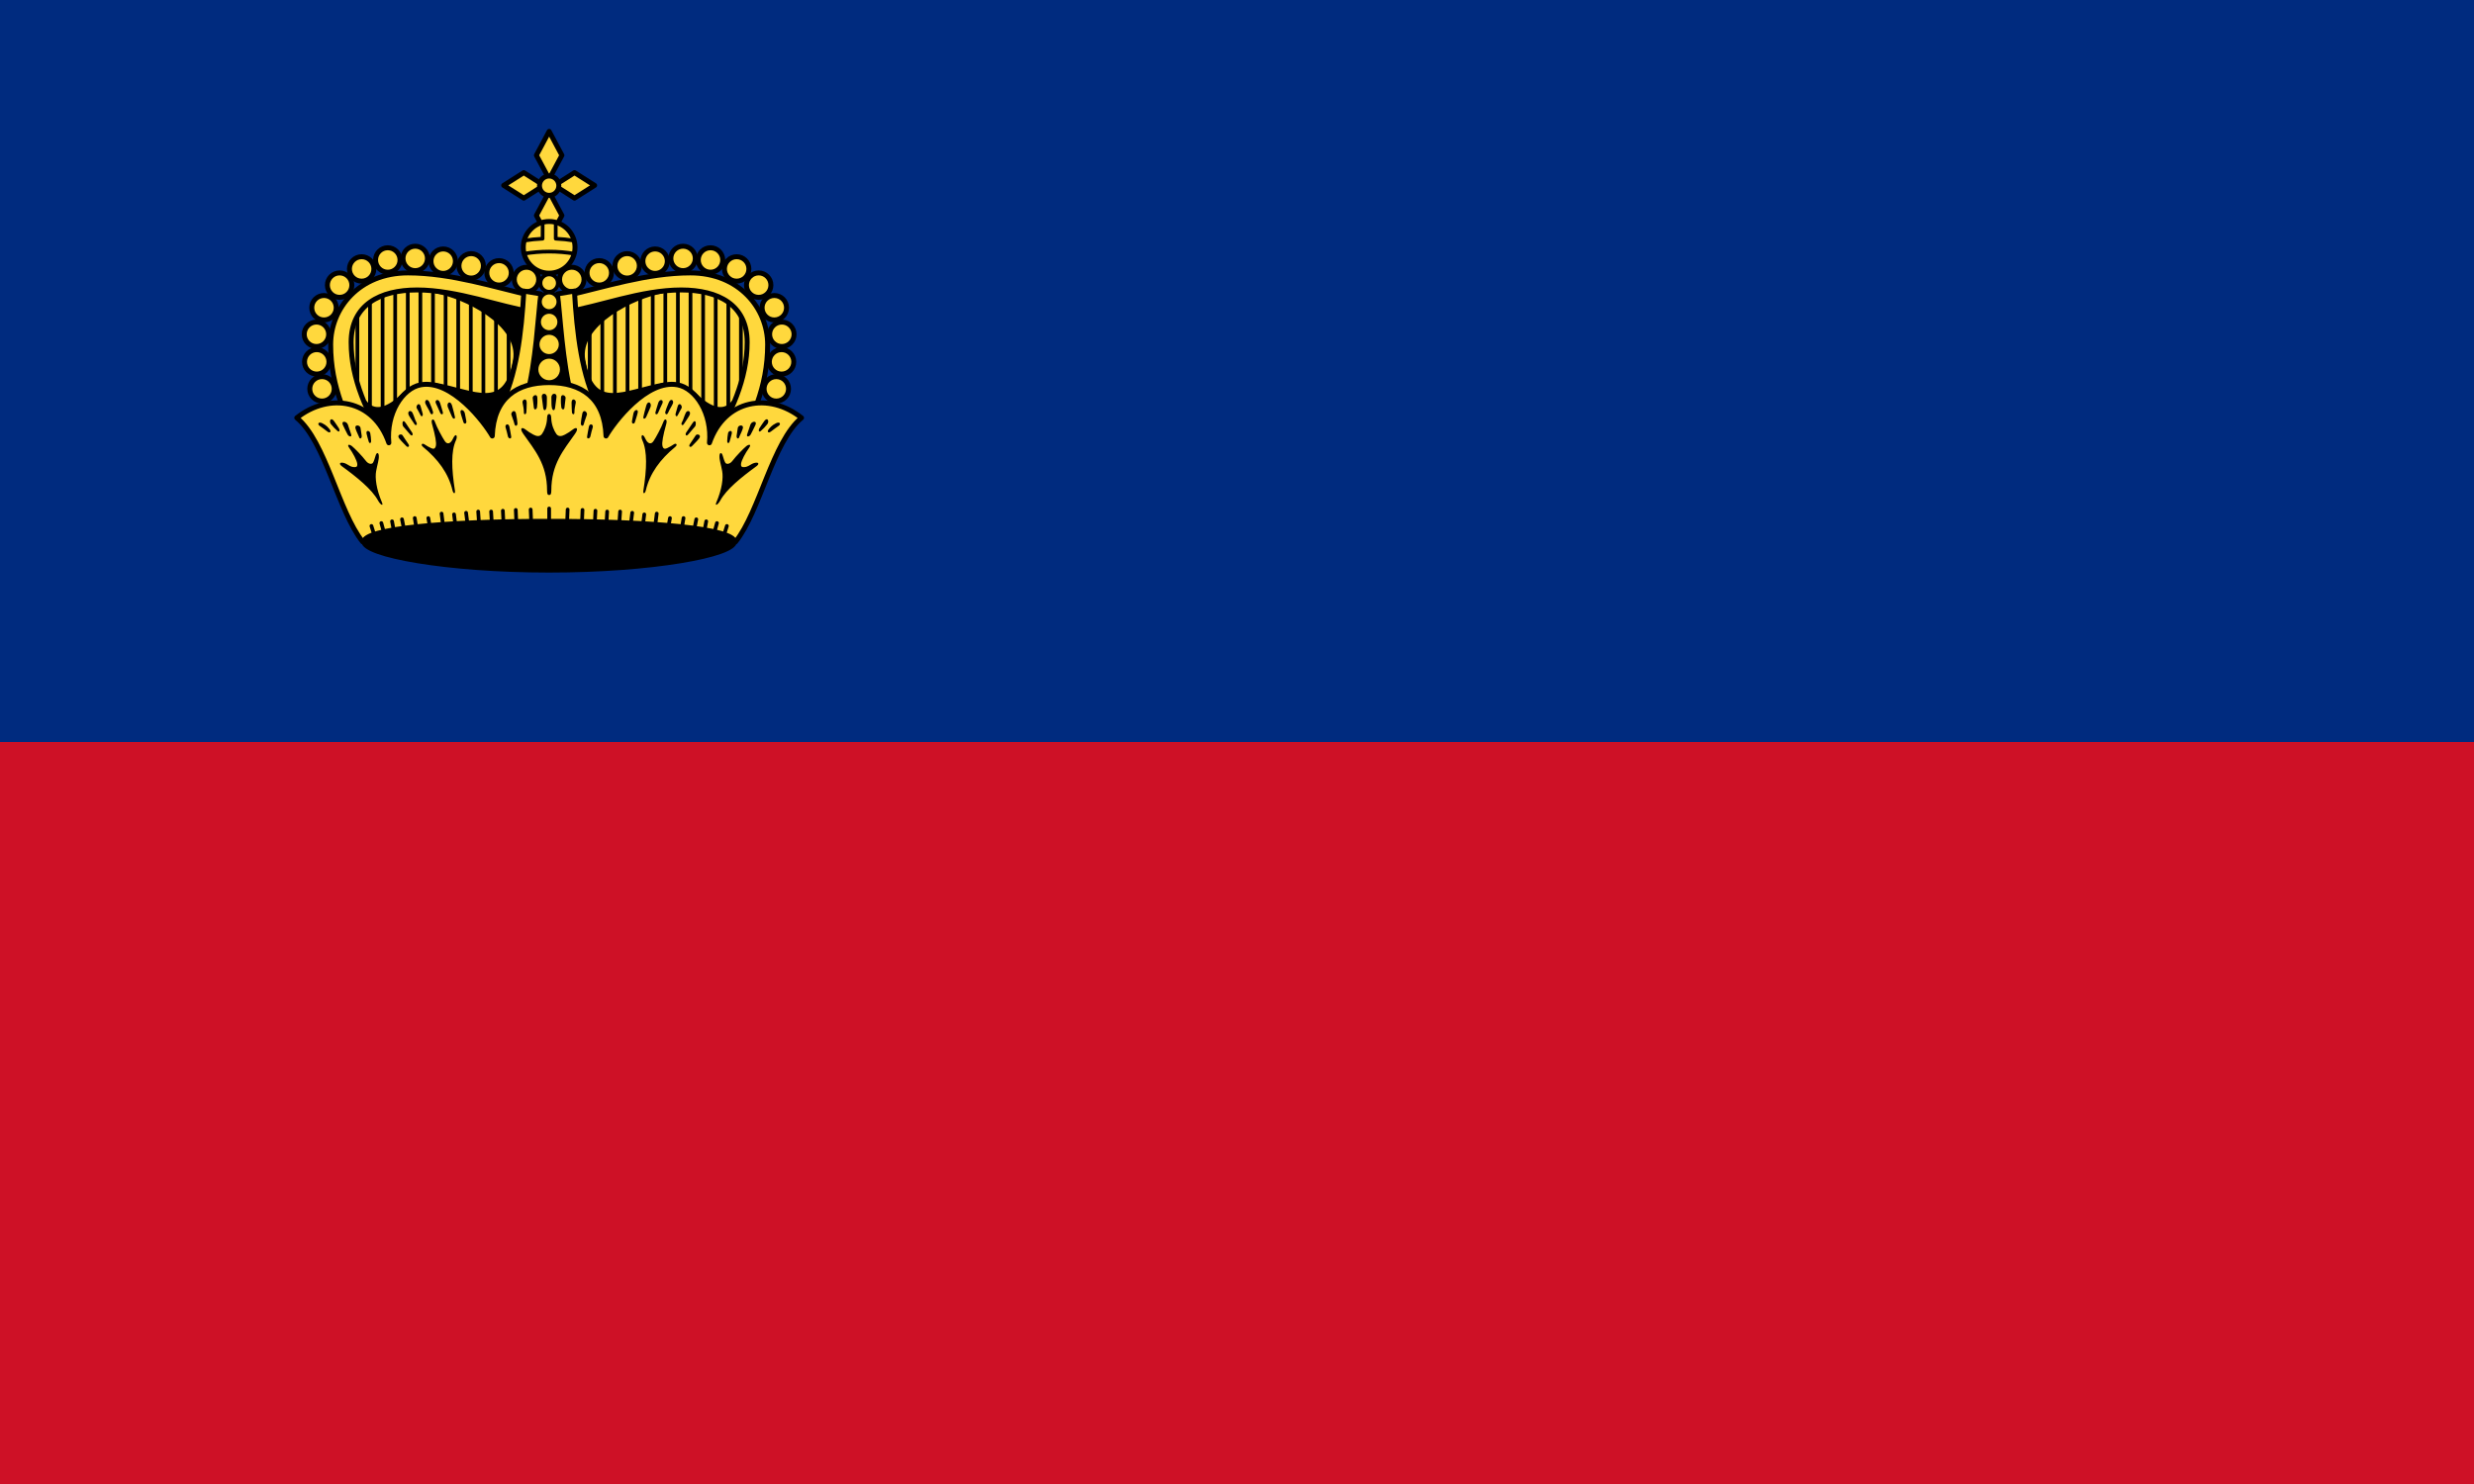
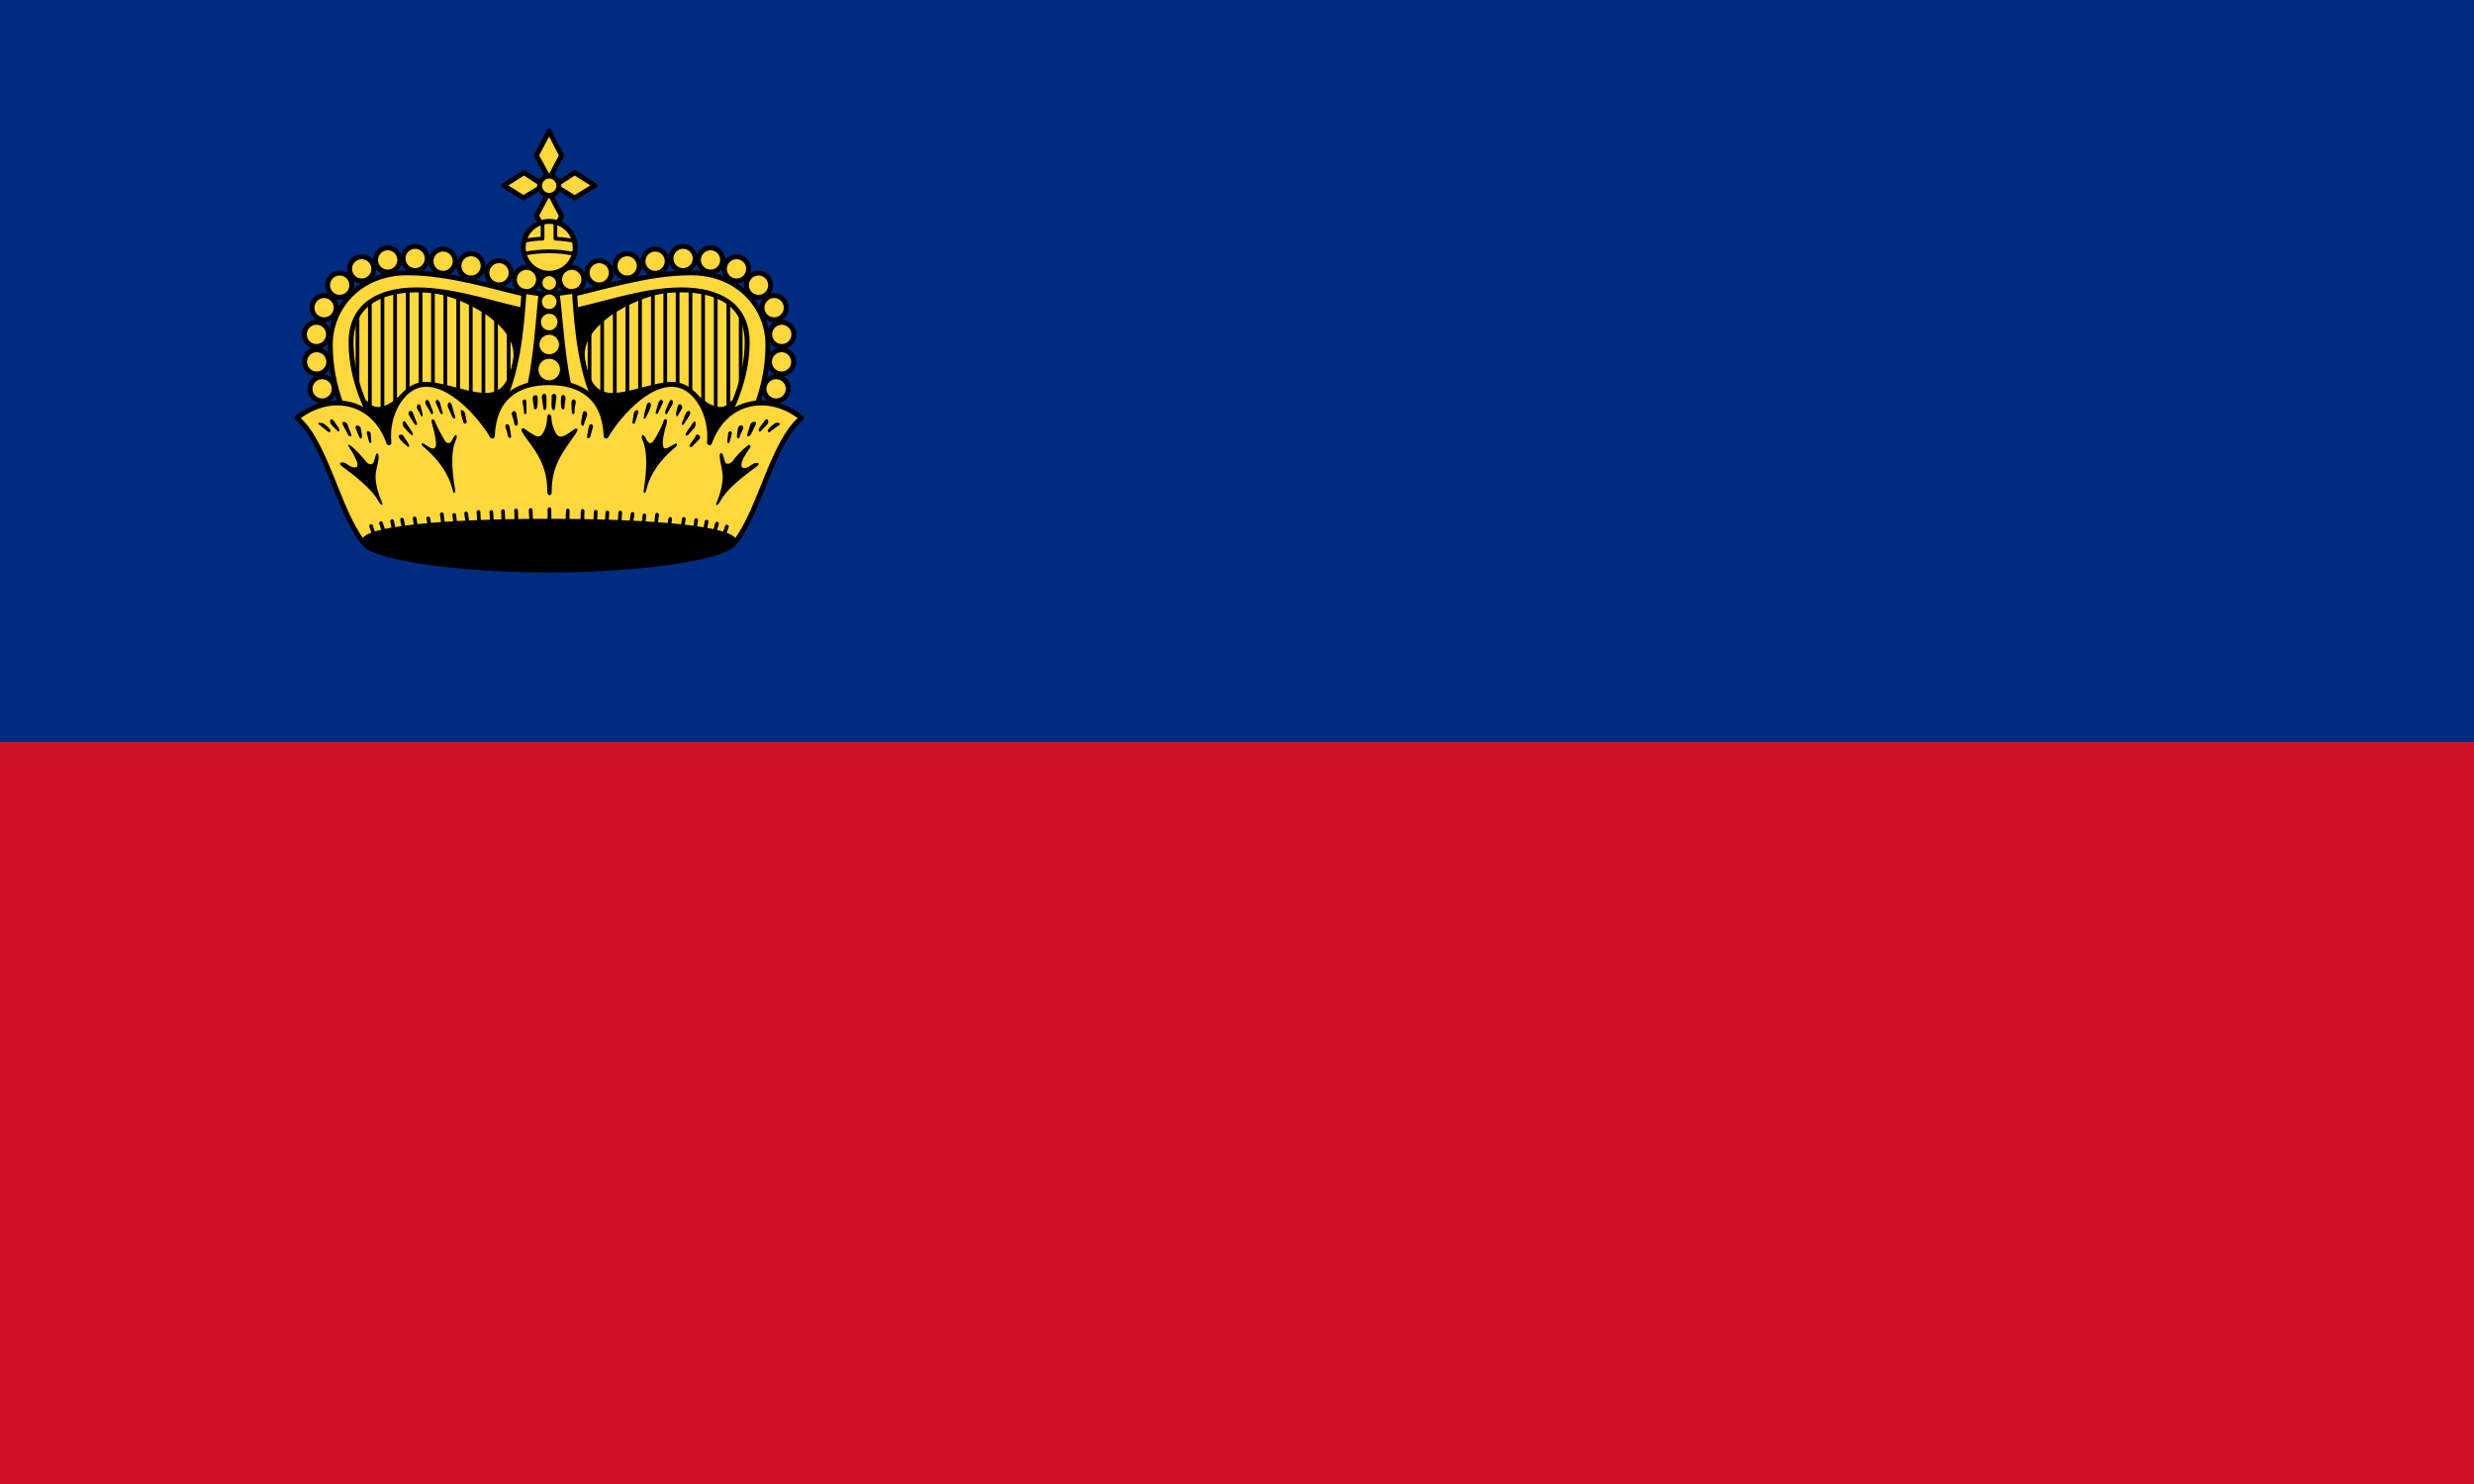
- <svg xmlns="http://www.w3.org/2000/svg" xmlns:xlink="http://www.w3.org/1999/xlink" version="1.0" width="1000" height="600">
-   <rect width="1000" height="600" fill="#002b7f" />
-   <rect y="300" width="1000" height="300" fill="#ce1126" />
+ <svg xmlns="http://www.w3.org/2000/svg" xmlns:xlink="http://www.w3.org/1999/xlink" version="1" width="1000" height="600">
+   <path fill="#002b7f" d="M0 0h1000v600H0z" />
+   <path fill="#ce1126" d="M0 300h1000v300H0z" />
  <g fill="#ffd83d" stroke="#000" stroke-width="2" stroke-linecap="round" stroke-linejoin="round">
-     <g id="half">
-       <path d="M 216.377,122.289 L 214.539,184.789 L 151.12,184.789 C 143.317,169.62 136.873,156.737 136.873,139.292 C 136.873,124.693 148.356,113.097 164.906,113.097 C 182.426,113.097 201.675,119.001 216.377,122.289 z" stroke="none" />
+     <g id="a">
+       <path d="M216.4 122.3l-2 62.5h-63.3c-7.7-15.2-14-28-14-45.5 0-14.6 11.4-26.2 28-26.2 17.4 0 36.7 6 51.4 9.3z" stroke="none" />
      <g stroke-width="1.5">
-         <path d="M 144.456,125.161 V 161.236" />
-         <path d="M 149.55,121.479 V 169.513" />
-         <path d="M 154.643,118.952 V 176.177" />
-         <path d="M 159.736,117.771 V 162.652" />
-         <path d="M 164.83,117.548 V 162.875" />
-         <path d="M 169.923,115.965 V 162.85" />
-         <path d="M 175.017,115.965 V 162.85" />
-         <path d="M 180.11,116.424 V 163.309" />
-         <path d="M 185.204,116.884 V 163.769" />
-         <path d="M 190.297,119.871 V 166.756" />
-         <path d="M 195.391,120.33 V 173.19" />
-         <path d="M 200.484,120.33 V 167.216" />
-         <path d="M 205.577,120.33 V 167.216" />
-         <path d="M 176.395,117.923 C 187.159,119.698 210.802,130.76 208.105,145.726 C 204.284,166.935 191.897,158.424 175.476,155.377 L 163.068,159.513 C 158.628,164.045 152.09,168.196 147.673,162.73 L 140.32,162.73 L 140.32,191.452 L 221.662,191.452 L 221.662,122.059 z" fill="#000" />
+         <path d="M144.5 125.2v36M149.5 121.5v48M154.6 119v57.2M159.7 117.8v45M164.8 117.5V163M170 116v46.8M175 116v46.8M180 116.4v47M185.2 117v46.8M190.3 120v46.8M195.4 120.3v53M200.5 120.3v47M205.6 120.3v47" />
+         <path d="M176.4 118c10.8 1.7 34.4 12.8 31.7 27.7-3.7 21.2-16 12.7-32.5 9.7l-12.4 4c-4.4 4.6-11 8.8-15.3 3.3h-7.4v28.8h81.4V122z" fill="#000" />
      </g>
-       <circle cx="212.815" cy="112.983" r="4.94" />
-       <circle cx="201.713" cy="110.311" r="4.94" />
-       <circle cx="190.45" cy="107.482" r="4.94" />
-       <circle cx="179.143" cy="105.596" r="4.94" />
-       <circle cx="167.836" cy="104.481" r="4.94" />
-       <circle cx="156.749" cy="105.113" r="4.94" />
-       <circle cx="146.179" cy="108.732" r="4.94" />
-       <circle cx="137.276" cy="115.28" r="4.94" />
-       <circle cx="130.957" cy="124.414" r="4.94" />
-       <circle cx="127.912" cy="135.156" r="4.94" />
-       <circle cx="128.027" cy="146.301" r="4.94" />
-       <circle cx="130.152" cy="157.215" r="4.94" />
-       <path d="M 214.998,119.531 L 214.539,125.965 C 202.248,124.082 184.824,117.233 168.583,117.233 C 153.577,117.233 141.929,123.236 141.929,138.373 C 141.929,153.292 148.246,166.858 156.634,180.653 L 147.903,184.789 C 140.1,169.62 133.656,156.737 133.656,139.292 C 133.656,124.693 145.14,110.34 164.906,110.34 C 182.426,110.34 200.296,116.244 214.998,119.531 z" />
+       <circle cx="212.8" cy="113" r="4.9" />
+       <circle cx="201.7" cy="110.3" r="4.9" />
+       <circle cx="190.4" cy="107.5" r="4.9" />
+       <circle cx="179.1" cy="105.6" r="4.9" />
+       <circle cx="167.8" cy="104.5" r="4.9" />
+       <circle cx="156.7" cy="105.1" r="4.9" />
+       <circle cx="146.2" cy="108.7" r="4.9" />
+       <circle cx="137.3" cy="115.3" r="4.9" />
+       <circle cx="131" cy="124.4" r="4.9" />
+       <circle cx="127.9" cy="135.2" r="4.9" />
+       <circle cx="128" cy="146.3" r="4.9" />
+       <circle cx="130.2" cy="157.2" r="4.9" />
+       <path d="M215 119.5l-.5 6.5c-12.3-2-29.7-8.8-46-8.8-15 0-26.6 6-26.6 21.2 0 15 6.2 28.5 14.6 42.3l-8.7 4c-8-15-14.3-28-14.3-45.4 0-14.6 11.4-29 31.2-29 17.4 0 35.3 6 50 9.2z" />
    </g>
-     <use xlink:href="#half" transform="translate(443.9375) scale(-1,1)" />
-     <path d="M 221.969,53.125 L 216.812,62.781 L 221.969,72.406 L 227.125,62.781 L 221.969,53.125 z M 221.969,77.5 L 216.812,87.125 L 221.969,96.781 L 227.125,87.125 L 221.969,77.5 z" />
-     <path d="M 203.587,74.953 L 211.719,80.109 L 219.824,74.953 L 211.719,69.797 L 203.587,74.953 z M 224.113,74.953 L 232.219,80.109 L 240.35,74.953 L 232.219,69.797 L 224.113,74.953 z" />
-     <circle cx="221.969" cy="75.069" r="3.906" />
-     <circle cx="221.969" cy="100" r="10.455" />
-     <path d="M 219.344,89.875 C 219.344,92.989 219.322,94.799 219.312,96.5 C 216.792,96.612 214.307,96.877 211.875,97.281 M 232.062,97.281 C 229.631,96.877 227.145,96.612 224.625,96.5 C 224.625,94.802 224.625,92.997 224.625,89.875 M 211.844,102.562 C 215.138,102.012 218.518,101.719 221.969,101.719 C 225.42,101.719 228.799,102.012 232.094,102.562" fill="none" stroke-width="1.5" />
-     <path d="M 211.75,117.688 C 210.758,134.77 208.741,152.167 202.094,164.812 L 212.906,160.438 C 216.683,146.109 217.476,127.595 218.625,118.844 L 211.75,117.688 z M 232.188,117.688 L 225.312,118.844 C 226.461,127.595 227.255,146.109 231.031,160.438 L 241.844,164.812 C 235.196,152.167 233.179,134.77 232.188,117.688 z" />
-     <path d="M 221.953,154.688 C 209.04,154.688 199.554,160.774 198.984,176.281 C 195.828,170.726 182.474,153.256 170.016,155.594 C 162.606,156.984 156.059,167.26 157.172,179.031 C 151.037,161.401 133.065,158.512 119.953,168.938 C 131.595,178.51 136.774,206.772 146.578,219.031 L 221.953,219.031 L 297.328,219.031 C 307.132,206.772 312.342,178.51 323.984,168.938 C 310.872,158.512 292.901,161.401 286.766,179.031 C 287.879,167.26 281.3,156.984 273.891,155.594 C 261.432,153.256 248.11,170.726 244.953,176.281 C 244.384,160.774 234.867,154.688 221.953,154.688 z" />
+     <use xlink:href="#a" transform="matrix(-1 0 0 1 443.9 0)" />
+     <path d="M222 53l-5.2 9.8 5.2 9.6 5-9.6-5-9.7zm0 24.5l-5.2 9.6L222 97l5-9.7-5-9.5zM203.6 75l8 5 8.2-5-8-5.2-8.2 5.2zm20.5 0l8.2 5 8.2-5-8.2-5.2-8 5.2z" />
+     <circle cx="222" cy="75.1" r="3.9" />
+     <circle cx="222" cy="100" r="10.5" />
+     <path d="M219.3 90v6.5c-2.5 0-5 .4-7.4.8m20 0c-2.4-.4-5-.7-7.4-.8V90m-12.8 12.6c3.3-.6 6.7-1 10.2-1 3.4 0 6.8.4 10 1" fill="none" stroke-width="1.5" />
+     <path d="M211.8 117.7c-1 17-3 34.5-9.7 47l11-4.3c3.7-14.3 4.5-32.8 5.6-41.6l-6.8-1zm20.4 0l-7 1c1.3 9 2 27.4 5.8 41.7l10.8 4.4c-6.6-12.6-8.6-30-9.6-47z" />
+     <path d="M222 154.7c-13 0-22.4 6-23 21.6-3.2-5.6-16.5-23-29-20.7-7.4 1.4-14 11.7-12.8 23.4-6.2-17.6-24-20.5-37.2-10 11.6 9.5 16.8 37.8 26.6 50h150.7c9.8-12.2 15-40.5 26.7-50-13-10.5-31-7.6-37.2 10 1-11.7-5.5-22-13-23.4-12.4-2.3-25.7 15-28.8 20.7-.6-15.5-10-21.6-23-21.6z" />
    <g stroke-width="1.5">
-       <path d="M 297.107,219.026 C 297.107,224.607 263.445,230.744 221.969,230.744 C 180.493,230.744 146.831,224.607 146.831,219.026 C 146.831,213.445 180.493,210.524 221.969,210.524 C 263.445,210.524 297.107,213.445 297.107,219.026 z" fill="#000" />
-       <circle cx="221.969" cy="114.445" r="3.504" />
-       <circle cx="221.969" cy="122.027" r="3.734" />
-       <circle cx="221.969" cy="130.184" r="4.079" />
-       <circle cx="221.969" cy="139.261" r="4.653" />
-       <circle cx="221.969" cy="149.371" r="5.113" />
-       <path d="M 219.938,159.206 C 219.385,159.199 218.862,159.665 219,160.55 C 219.163,161.593 219.367,163.545 219.563,164.862 C 219.783,166.355 220.654,165.992 220.875,164.831 C 221.096,163.67 221.007,162.925 221.063,160.768 C 221.09,159.69 220.49,159.213 219.938,159.206 z M 224,159.206 C 223.447,159.213 222.847,159.69 222.875,160.768 C 222.93,162.925 222.841,163.67 223.063,164.831 C 223.284,165.992 224.154,166.355 224.375,164.862 C 224.57,163.545 224.775,161.593 224.938,160.55 C 225.076,159.665 224.553,159.199 224,159.206 z M 216.313,159.768 C 215.807,159.839 215.282,160.349 215.313,160.893 C 215.368,161.889 215.643,163.082 215.75,164.581 C 215.86,166.129 216.952,165.528 217.063,164.643 C 217.173,163.759 217.298,162.451 217.188,160.737 C 217.146,160.094 216.865,159.811 216.531,159.768 C 216.462,159.759 216.385,159.758 216.313,159.768 z M 227.406,159.768 C 227.072,159.811 226.791,160.094 226.75,160.737 C 226.64,162.451 226.765,163.759 226.875,164.643 C 226.986,165.528 228.077,166.129 228.188,164.581 C 228.295,163.082 228.57,161.889 228.625,160.893 C 228.655,160.349 228.131,159.839 227.625,159.768 C 227.553,159.758 227.476,159.759 227.406,159.768 z M 211.969,161.518 C 211.506,161.638 211.08,162.195 211.219,162.831 C 211.495,164.103 211.75,165.509 211.75,166.8 C 211.75,167.906 212.695,167.511 212.75,166.737 C 212.805,165.963 212.906,164.324 212.906,162.831 C 212.906,161.716 212.432,161.399 211.969,161.518 z M 231.656,161.518 C 231.327,161.609 231.031,161.995 231.031,162.831 C 231.031,164.324 231.133,165.963 231.188,166.737 C 231.243,167.511 232.188,167.906 232.188,166.8 C 232.188,165.509 232.442,164.103 232.719,162.831 C 232.857,162.195 232.432,161.638 231.969,161.518 C 231.853,161.488 231.766,161.488 231.656,161.518 z M 172.563,161.689 C 172.008,161.671 171.62,162.423 172,163.252 C 172.608,164.579 173.254,165.417 173.875,166.846 C 174.428,168.117 175.276,167.324 175,166.439 C 174.723,165.555 174.423,164.569 173.594,162.689 C 173.283,161.984 172.895,161.7 172.563,161.689 z M 271.375,161.689 C 271.043,161.7 270.655,161.984 270.344,162.689 C 269.514,164.569 269.214,165.555 268.938,166.439 C 268.661,167.324 269.509,168.117 270.063,166.846 C 270.683,165.417 271.329,164.579 271.938,163.252 C 272.318,162.423 271.929,161.671 271.375,161.689 z M 176.563,161.752 C 176.155,161.876 175.907,162.394 176.156,163.002 C 176.654,164.218 177.373,165.465 177.875,166.783 C 178.317,167.944 179.301,167.615 178.969,166.564 C 178.637,165.514 178.538,164.899 177.875,162.908 C 177.543,161.913 176.97,161.627 176.563,161.752 z M 267.063,161.752 C 266.714,161.826 266.311,162.162 266.063,162.908 C 265.399,164.899 265.3,165.514 264.969,166.564 C 264.637,167.615 265.62,167.944 266.063,166.783 C 266.565,165.465 267.283,164.218 267.781,163.002 C 268.03,162.394 267.783,161.876 267.375,161.752 C 267.273,161.721 267.179,161.727 267.063,161.752 z M 181.563,162.721 C 181.048,162.818 180.65,163.603 181,164.564 C 181.443,165.781 182.072,166.932 182.625,168.314 C 183.178,169.697 184.096,169.418 183.875,168.533 C 183.654,167.648 183.383,166.182 182.719,163.971 C 182.429,163.003 181.962,162.644 181.563,162.721 z M 262.375,162.721 C 261.975,162.644 261.509,163.003 261.219,163.971 C 260.555,166.182 260.284,167.648 260.063,168.533 C 259.841,169.418 260.759,169.697 261.313,168.314 C 261.866,166.932 262.495,165.781 262.938,164.564 C 263.287,163.603 262.889,162.818 262.375,162.721 z M 169.188,163.408 C 168.631,163.465 168.123,164.373 168.469,165.064 C 169.022,166.17 169.372,166.547 169.906,167.721 C 170.459,168.937 171.065,167.995 170.844,167.221 C 170.622,166.446 170.339,165.545 170.063,164.439 C 169.86,163.629 169.522,163.374 169.188,163.408 z M 274.75,163.408 C 274.416,163.374 274.078,163.629 273.875,164.439 C 273.599,165.545 273.315,166.446 273.094,167.221 C 272.872,167.995 273.478,168.937 274.031,167.721 C 274.565,166.547 274.915,166.17 275.469,165.064 C 275.814,164.373 275.307,163.465 274.75,163.408 z M 207.719,166.206 C 207.135,166.205 206.511,166.98 206.719,167.706 C 207.05,168.867 207.563,169.897 207.938,171.393 C 208.269,172.72 209.212,172.059 209.156,171.175 C 209.101,170.29 208.949,169.086 208.563,167.206 C 208.417,166.501 208.069,166.206 207.719,166.206 z M 236.219,166.206 C 235.869,166.206 235.52,166.501 235.375,167.206 C 234.988,169.086 234.837,170.29 234.781,171.175 C 234.726,172.059 235.668,172.72 236,171.393 C 236.374,169.897 236.887,168.867 237.219,167.706 C 237.426,166.98 236.803,166.205 236.219,166.206 z M 221.969,167.393 C 221.25,167.393 221.15,168.359 221.125,169.143 C 221.042,171.715 219.975,174.212 219.063,175.456 C 218.15,176.7 216.807,176.369 215.563,175.706 C 214.318,175.042 213.577,174.545 212.25,173.55 C 210.923,172.554 209.916,173.136 211.5,175.393 C 216.117,181.974 221.125,187.598 221.125,198.331 C 221.125,199.719 221.367,200.143 221.969,200.143 C 222.57,200.143 222.844,199.719 222.844,198.331 C 222.844,187.598 227.82,181.974 232.438,175.393 C 234.021,173.136 233.015,172.554 231.688,173.55 C 230.361,174.545 229.619,175.042 228.375,175.706 C 227.131,176.369 225.787,176.7 224.875,175.456 C 223.962,174.212 222.895,171.715 222.813,169.143 C 222.787,168.359 222.688,167.393 221.969,167.393 z M 186.688,165.783 C 186.625,165.781 186.556,165.797 186.5,165.814 C 186.231,165.899 186.052,166.223 186.156,166.783 C 186.342,167.785 187.036,169.75 187.313,170.689 C 187.589,171.63 188.745,171.43 188.469,170.158 C 188.192,168.886 188.207,168.502 187.875,167.064 C 187.694,166.278 187.128,165.795 186.688,165.783 z M 257.25,165.783 C 256.809,165.795 256.244,166.278 256.063,167.064 C 255.731,168.502 255.745,168.886 255.469,170.158 C 255.192,171.43 256.348,171.63 256.625,170.689 C 256.901,169.75 257.596,167.785 257.781,166.783 C 257.885,166.223 257.706,165.899 257.438,165.814 C 257.382,165.797 257.313,165.781 257.25,165.783 z M 165.719,166.189 C 165.14,166.235 164.725,166.962 165.313,168.033 C 165.946,169.19 167.034,170.641 167.531,171.471 C 168.029,172.3 168.89,171.74 168.281,170.689 C 167.673,169.639 167.469,168.432 166.75,166.939 C 166.48,166.379 166.066,166.162 165.719,166.189 z M 278.219,166.189 C 277.871,166.162 277.457,166.379 277.188,166.939 C 276.469,168.432 276.264,169.639 275.656,170.689 C 275.048,171.74 275.909,172.3 276.406,171.471 C 276.904,170.641 277.991,169.19 278.625,168.033 C 279.213,166.962 278.798,166.235 278.219,166.189 z M 134.031,169.518 C 133.363,169.483 133.154,170.689 133.781,171.487 C 134.694,172.648 135.329,173.264 136.375,174.206 C 137.205,174.952 137.446,173.984 137.031,173.237 C 136.617,172.491 136.017,171.732 135.188,170.487 C 134.733,169.805 134.335,169.535 134.031,169.518 z M 309.906,169.518 C 309.603,169.535 309.205,169.805 308.75,170.487 C 307.921,171.732 307.321,172.491 306.906,173.237 C 306.492,173.984 306.733,174.952 307.563,174.206 C 308.609,173.264 309.244,172.648 310.156,171.487 C 310.783,170.689 310.574,169.483 309.906,169.518 z M 139.063,170.518 C 138.53,170.525 138.179,170.918 138.594,171.831 C 139.188,173.137 139.971,174.617 140.469,175.612 C 140.966,176.607 142.483,176.942 141.875,175.393 C 141.267,173.845 141.147,173.05 140.594,171.612 C 140.317,170.893 139.595,170.511 139.063,170.518 z M 304.875,170.518 C 304.343,170.511 303.62,170.893 303.344,171.612 C 302.791,173.05 302.671,173.845 302.063,175.393 C 301.454,176.942 302.971,176.607 303.469,175.612 C 303.967,174.617 304.75,173.137 305.344,171.831 C 305.758,170.918 305.407,170.525 304.875,170.518 z M 129.313,170.862 C 128.539,170.87 128.472,171.646 129.156,172.143 C 130.069,172.807 131.156,173.543 132.219,174.393 C 133.463,175.389 133.945,174.473 133.281,173.643 C 132.618,172.814 131.972,171.973 130.313,171.143 C 129.898,170.936 129.57,170.859 129.313,170.862 z M 314.625,170.862 C 314.367,170.859 314.04,170.936 313.625,171.143 C 311.966,171.973 311.32,172.814 310.656,173.643 C 309.993,174.473 310.475,175.389 311.719,174.393 C 312.781,173.543 313.869,172.807 314.781,172.143 C 315.465,171.646 315.399,170.87 314.625,170.862 z M 204.969,171.581 C 204.536,171.641 204.162,172.133 204.344,172.768 C 204.675,173.929 205.052,175.16 205.281,176.362 C 205.503,177.524 206.846,177.538 206.625,176.487 C 206.404,175.437 206.293,174.122 205.906,172.518 C 205.761,171.917 205.458,171.628 205.156,171.581 C 205.093,171.571 205.031,171.572 204.969,171.581 z M 238.781,171.581 C 238.48,171.628 238.176,171.917 238.031,172.518 C 237.645,174.122 237.533,175.437 237.313,176.487 C 237.091,177.538 238.435,177.524 238.656,176.362 C 238.885,175.16 239.262,173.929 239.594,172.768 C 239.775,172.133 239.402,171.641 238.969,171.581 C 238.907,171.572 238.844,171.571 238.781,171.581 z M 174.875,169.596 C 174.535,169.69 174.339,170.34 174.594,171.252 C 176.004,176.311 176.436,178.976 176.188,180.221 C 175.939,181.465 175.256,181.635 174.344,181.221 C 173.432,180.806 172.361,180.207 171.531,179.627 C 170.702,179.046 169.839,179.741 171.031,180.721 C 177.086,185.697 181.283,191.385 182.906,198.283 C 183.238,199.693 184.124,199.859 183.875,198.283 C 182.503,189.593 182.239,182.45 184.313,177.971 C 185.092,176.287 184.307,174.671 183.063,177.408 C 182.233,179.233 180.891,179.953 179.813,178.377 C 178.734,176.801 176.507,172.597 175.844,170.689 C 175.595,169.974 175.288,169.643 175.031,169.596 C 174.978,169.586 174.924,169.582 174.875,169.596 z M 268.906,169.596 C 268.65,169.643 268.343,169.974 268.094,170.689 C 267.43,172.597 265.203,176.801 264.125,178.377 C 263.046,179.953 261.704,179.233 260.875,177.408 C 259.631,174.671 258.846,176.287 259.625,177.971 C 261.699,182.45 261.435,189.593 260.063,198.283 C 259.814,199.859 260.7,199.693 261.031,198.283 C 262.654,191.385 266.851,185.697 272.906,180.721 C 274.098,179.741 273.236,179.046 272.406,179.627 C 271.577,180.207 270.506,180.806 269.594,181.221 C 268.682,181.635 267.999,181.465 267.75,180.221 C 267.501,178.976 267.934,176.311 269.344,171.252 C 269.598,170.34 269.402,169.69 269.063,169.596 C 269.014,169.582 268.96,169.586 268.906,169.596 z M 144.438,172.018 C 143.891,172.025 143.439,172.408 143.688,173.237 C 144.086,174.566 144.911,176.002 145.188,176.831 C 145.464,177.66 146.353,177.273 146.188,176.112 C 146.022,174.951 145.94,174.259 145.719,172.987 C 145.608,172.351 144.984,172.011 144.438,172.018 z M 299.5,172.018 C 298.954,172.011 298.329,172.351 298.219,172.987 C 297.997,174.259 297.916,174.951 297.75,176.112 C 297.584,177.273 298.473,177.66 298.75,176.831 C 299.026,176.002 299.851,174.566 300.25,173.237 C 300.499,172.408 300.046,172.025 299.5,172.018 z M 163.219,170.283 C 162.584,170.169 162.492,171.807 163.031,172.471 C 163.75,173.356 164.749,174.425 165.75,175.627 C 166.579,176.622 167.092,175.737 166.594,174.908 C 166.096,174.078 165.358,173.197 164.031,171.096 C 163.699,170.57 163.43,170.321 163.219,170.283 z M 280.719,170.283 C 280.507,170.321 280.238,170.57 279.906,171.096 C 278.579,173.197 277.841,174.078 277.344,174.908 C 276.846,175.737 277.358,176.622 278.188,175.627 C 279.189,174.425 280.187,173.356 280.906,172.471 C 281.445,171.807 281.354,170.169 280.719,170.283 z M 148.719,174.237 C 148.325,174.209 147.99,174.529 148.156,175.331 C 148.388,176.447 148.723,177.374 149,178.425 C 149.276,179.475 150,179.295 150,178.3 C 150,177.304 149.822,176.194 149.656,175.143 C 149.573,174.618 149.113,174.265 148.719,174.237 z M 295.219,174.237 C 294.825,174.265 294.364,174.618 294.281,175.143 C 294.115,176.194 293.938,177.304 293.938,178.3 C 293.938,179.295 294.661,179.475 294.938,178.425 C 295.214,177.374 295.55,176.447 295.781,175.331 C 295.947,174.529 295.613,174.209 295.219,174.237 z M 161.813,175.658 C 161.194,175.752 160.649,176.35 161.375,177.283 C 162.536,178.776 163.807,179.824 164.25,180.377 C 164.692,180.93 165.813,180.726 165.094,179.564 C 164.359,178.378 163.248,176.949 162.75,176.064 C 162.563,175.733 162.184,175.602 161.813,175.658 z M 281.875,175.658 C 281.603,175.687 281.327,175.816 281.188,176.064 C 280.69,176.949 279.578,178.378 278.844,179.564 C 278.125,180.726 279.245,180.93 279.688,180.377 C 280.13,179.824 281.401,178.776 282.563,177.283 C 283.288,176.35 282.744,175.752 282.125,175.658 C 282.032,175.644 281.966,175.649 281.875,175.658 z M 141.156,179.831 C 140.668,179.787 140.499,180.18 141.156,181.081 C 142.649,183.127 144.296,186.223 144.406,187.55 C 144.517,188.877 143.861,188.862 143.25,188.862 C 141.425,188.862 140.534,187.53 138.875,187.143 C 137.216,186.756 136.975,187.629 138.156,188.487 C 144.239,192.911 150.335,197.846 152.781,202.331 C 153.776,204.156 155.122,204.823 154.375,203.081 C 152.088,197.744 151.534,193.224 152.031,190.487 C 152.529,187.75 153.208,185.907 153.125,184.331 C 153.042,182.755 152.148,182.863 151.781,184.331 C 151.532,185.326 151.05,186.645 150.719,187.143 C 150.387,187.641 149.053,187.92 147.781,186.206 C 146.509,184.492 143.301,181.191 142.25,180.362 C 141.856,180.051 141.449,179.857 141.156,179.831 z M 302.781,179.831 C 302.488,179.857 302.081,180.051 301.688,180.362 C 300.637,181.191 297.428,184.492 296.156,186.206 C 294.884,187.92 293.55,187.641 293.219,187.143 C 292.887,186.645 292.405,185.326 292.156,184.331 C 291.789,182.863 290.895,182.755 290.813,184.331 C 290.73,185.907 291.408,187.75 291.906,190.487 C 292.404,193.224 291.85,197.744 289.563,203.081 C 288.816,204.823 290.161,204.156 291.156,202.331 C 293.603,197.846 299.699,192.911 305.781,188.487 C 306.962,187.629 306.722,186.756 305.063,187.143 C 303.404,187.53 302.512,188.862 300.688,188.862 C 300.077,188.862 299.42,188.877 299.531,187.55 C 299.642,186.223 301.288,183.127 302.781,181.081 C 303.438,180.18 303.27,179.787 302.781,179.831 z" fill="#000" stroke="none" />
-       <path d="M 150.127,212.651 152.077,218.825 M 154.137,211.481 155.865,217.721 M 158.47,210.768 159.657,217.133 M 162.49,209.964 163.76,216.313 M 167.646,209.455 168.678,215.847 M 173.13,209.462 174.242,215.84 M 178.484,207.651 179.287,214.076 M 183.521,207.976 184.324,214.401 M 188.395,207.327 189.199,213.751 M 193.288,206.822 193.73,213.281 M 198.516,206.82 198.9,213.283 M 203.257,206.493 203.583,212.96 M 208.484,206.167 208.755,212.636 M 214.495,206.005 214.767,212.474 M 293.811,212.651 291.861,218.825 M 289.8,211.481 288.072,217.721 M 285.468,210.768 284.281,217.133 M 281.448,209.964 280.177,216.313 M 276.292,209.455 275.259,215.847 M 270.807,209.462 269.695,215.84 M 265.454,207.651 264.65,214.076 M 260.417,207.976 259.613,214.401 M 255.542,207.327 254.739,213.751 M 250.65,206.822 250.208,213.281 M 245.421,206.82 245.038,213.283 M 240.681,206.493 240.354,212.96 M 235.454,206.167 235.183,212.636 M 229.442,206.005 229.171,212.474 M 221.969,205.584 221.969,212.707" />
+       <path d="M297 219c0 5.6-33.6 11.7-75 11.7-41.5 0-75.2-6-75.2-11.7 0-5.6 33.7-8.5 75.2-8.5 41.4 0 75 3 75 8.5z" fill="#000" />
+       <circle cx="222" cy="114.4" r="3.5" />
+       <circle cx="222" cy="122" r="3.7" />
+       <circle cx="222" cy="130.2" r="4.1" />
+       <circle cx="222" cy="139.3" r="4.7" />
+       <circle cx="222" cy="149.4" r="5.1" />
+       <path d="M220 159.2c-.6 0-1 .5-1 1.3l.6 4.4c.2 1.4 1 1 1.3-.2v-4c0-1-.5-1.6-1-1.6zm4 0c-.6 0-1.2.5-1 1.6 0 2-.2 3 0 4 .3 1.2 1.2 1.6 1.4 0l.5-4.3c0-.8-.4-1.3-1-1.3zm-7.7.6c-.5 0-1 .5-1 1 0 1 .3 2.3.5 3.8 0 1.5 1.2 1 1.3 0 .2-.8.3-2 .2-4 0-.5-.3-.8-.7-.8h-.2zm11 0c-.2 0-.5.3-.5 1-.2 1.7 0 3 0 3.8.2 1 1.3 1.5 1.4 0 0-1.5.4-2.7.4-3.7 0-.7-.5-1.2-1-1.2h-.2zm-15.3 1.7c-.5 0-1 .7-.8 1.3.3 1.3.6 2.7.6 4 0 1 1 .7 1 0v-4c0-1-.4-1.4-.8-1.3zm19.7 0c-.4 0-.7.5-.7 1.3 0 1.5 0 3.2.2 4 0 .7 1 1 1 0 0-1.3.2-2.7.5-4 .2-.6-.3-1.2-.7-1.3h-.3zm-59 .2c-.7 0-1 .7-.7 1.6.6 1.3 1.3 2 2 3.5.4 1.3 1.3.5 1-.4l-1.4-3.7c-.3-.7-.7-1-1-1zm98.7 0c-.4 0-.7.3-1 1-1 2-1.2 3-1.5 3.7-.3 1 .5 1.7 1 .4l2-3.5c.3-1 0-1.6-.6-1.6zm-94.8 0c-.4.2-.7.7-.4 1.3l1.7 3.8c.3 1 1.3.8 1-.2-.4-1-.5-1.7-1-3.7-.5-1-1-1.4-1.4-1.2zm90.5 0c-.3 0-.7.5-1 1.2l-1 3.6c-.4 1 .6 1.3 1 .2l1.8-3.8c.2-.6 0-1-.4-1.2h-.3zm-85.4 1c-.6 0-1 1-.6 2l1.6 3.6c.6 1.4 1.5 1 1.3.2l-1.3-4.5c-.3-1-.7-1.4-1-1.3zm80.8 0c-.4 0-1 .3-1.2 1.3-.6 2.2-1 3.6-1 4.5-.4 1 .6 1.2 1-.2.7-1.4 1.3-2.5 1.7-3.7.3-1 0-1.8-.6-2zm-93.2.7c-.6 0-1 1-.7 1.7.5 1.2 1 1.5 1.4 2.7.5 1.2 1 .3.8-.5l-.7-2.8c0-.8-.5-1-.8-1zm105.6 0c-.4 0-.7.2-1 1l-.7 2.8c0 .8.5 1.7 1 .5.6-1.2 1-1.5 1.5-2.6.3-.6-.2-1.5-.7-1.6zm-67 2.8c-.7 0-1.3.8-1 1.5.3 1.2.8 2.2 1 3.7.5 1.3 1.4.7 1.4-.2 0-1-.3-2-.6-4-.2-.7-.5-1-1-1zm28.4 0c-.3 0-.7.3-.8 1-.4 2-.6 3-.6 4s1 1.5 1.2.2c.4-1.5 1-2.5 1.2-3.7.2-.7-.4-1.5-1-1.5zm-14.2 1.2c-.8 0-.8 1-1 1.7 0 2.7-1 5.2-2 6.5-.8 1.2-2.2 1-3.4.2-1.3-.7-2-1.2-3.3-2.2-1.4-1-2.4-.4-.8 2 4.6 6.5 9.6 12 9.6 22.8 0 1.4.4 1.8 1 1.8s.8-.3.8-1.7c0-10.7 5-16.3 9.6-23 1.6-2.2.6-2.7-.7-1.8-1.3 1-2 1.5-3.3 2.2-1.3.7-2.6 1-3.5-.2-1-1.3-2-3.8-2.2-6.4 0-.6 0-1.6-.8-1.6zm-35.3-1.6h-.2c-.3 0-.4.4-.3 1 0 1 .8 3 1 4 .4.8 1.5.6 1.3-.6l-.6-3c-.3-1-1-1.4-1.3-1.4zm70.6 0c-.5 0-1 .5-1.2 1.3l-.5 3.2c-.3 1.2.8 1.4 1 .5l1.3-4c0-.5 0-.8-.4-1zm-91.6.4c-.6 0-1 .8-.4 1.8.6 1.2 1.7 2.6 2.2 3.5.5.8 1.4.2.8-.8-.6-1-.8-2.3-1.5-3.8-.3-.6-.7-.8-1-.8zm112.5 0c-.3 0-.7.2-1 .7-.7 1.4-1 2.6-1.5 3.7-.7 1 .2 1.6.7.8.5-1 1.6-2.3 2.2-3.5.6-1 .2-1.8-.4-1.8zM134 169.5c-.6 0-.8 1.2-.2 2 1 1 1.5 1.8 2.6 2.7.8.8 1-.2.6-1l-1.8-2.7c-.5-.7-1-1-1.2-1zm176 0c-.4 0-.8.3-1.2 1l-2 2.7c-.3.8 0 1.8.8 1l2.6-2.7c.6-.8.4-2-.3-2zm-171 1c-.5 0-.8.4-.4 1.3l2 3.8c.4 1 2 1.3 1.3-.2-.7-1.6-1-2.4-1.4-3.8-.3-.7-1-1-1.5-1zm166 0c-.7 0-1.4.4-1.7 1l-1.2 4c-.5 1.4 1 1 1.5 0l1.8-3.7c.5-1 0-1.3-.4-1.3zm-175.7.4c-.8 0-.8.6 0 1 .8.8 2 1.5 3 2.4 1.2 1 1.6 0 1-.8-.7-.8-1.3-1.6-3-2.5h-1zm185.3 0h-1c-1.6 1-2.3 1.8-3 2.6-.6 1 0 1.8 1 .8 1.2-1 2.3-1.6 3.2-2.3.7-.4.6-1-.2-1zm-109.6.6c-.5 0-.8.5-.7 1.2.4 1 .8 2.4 1 3.6.2 1 1.5 1 1.3 0-.2-1-.3-2.3-.7-4-.2-.5-.5-.8-.8-.8h-.2zm33.8 0c-.3 0-.6.3-.8 1-.4 1.5-.5 2.8-.7 4-.2 1 1 1 1.4-.2.2-1.2.6-2.5 1-3.6 0-.7-.3-1.2-.7-1.2h-.2zm-64-2c-.3 0-.5.7-.2 1.7 1.4 5 1.8 7.7 1.6 9-.3 1.2-1 1.3-2 1-.8-.5-1.8-1-2.7-1.7-.8-.6-1.7 0-.5 1 6 5 10.3 10.8 12 17.7.2 1.4 1 1.6 1 0-1.5-8.7-1.8-16 .3-20.3.8-1.7 0-3.3-1.2-.6-.8 1.8-2 2.6-3.2 1-1-1.6-3.3-5.8-4-7.7-.2-.7-.5-1-.8-1zm94 0c-.2 0-.5.4-.7 1-.6 2-2.8 6.2-4 7.8-1 1.6-2.3.8-3-1-1.4-2.7-2.2-1-1.4.6 2 4.4 1.8 11.6.5 20.3-.2 1.6.7 1.4 1 0 1.7-7 6-12.6 12-17.6 1-1 .2-1.7-.6-1l-2.8 1.5c-1 .4-1.6.3-1.8-1-.3-1.2 0-4 1.5-9 .3-1 0-1.5-.2-1.6zM144.5 172c-.5 0-1 .4-.7 1.2.4 1.4 1.2 2.8 1.5 3.6.3 1 1.2.5 1-.7l-.5-3c0-.6-.7-1-1.3-1zm155 0c-.4 0-1 .4-1.2 1l-.4 3c-.2 1.3.7 1.7 1 .8.2-.8 1-2.2 1.5-3.6.2-.8-.3-1.2-.8-1.2zm-136.2-1.7c-.6 0-.7 1.5-.2 2.2.8 1 1.7 2 2.8 3 .8 1 1.3.2.8-.6-.5-1-1.2-1.8-2.6-4-.3-.4-.6-.7-.8-.7zm117.5 0c-.2 0-.5.3-.8.8-1.4 2.2-2.2 3-2.7 4-.5.7 0 1.6 1 .6l2.6-3c.4-.8.4-2.4-.3-2.3zm-132 4c-.4 0-.7.2-.5 1l.8 3c.3 1.2 1 1 1 0l-.3-3.2c0-.4-.6-.7-1-.8zm146.5 0c-.4 0-.8.3-1 .8 0 1.2-.3 2.3-.3 3.3s.7 1.2 1 0l.8-3c0-.8-.2-1-.6-1zm-133.4 1.4c-.6 0-1.2.6-.4 1.6 1 1.5 2.4 2.5 3 3 .3.6 1.4.4.7-.7-.6-1.2-1.8-2.7-2.2-3.5-.2-.3-.6-.4-1-.3zm120 0c-.2 0-.5 0-.6.4-.5 1-1.6 2.4-2.4 3.6-.7 1 .4 1.3 1 .8.3-.6 1.6-1.6 2.8-3 .7-1 0-1.6-.5-1.7zm-140.6 4c-.5 0-.7.5 0 1.4 1.4 2 3 5.2 3.2 6.5 0 1.4-.5 1.4-1 1.4-2 0-3-1.5-4.5-2-1.8-.2-2 .6-.8 1.5 6 4.4 12 9.3 14.6 13.8 1 2 2.3 2.5 1.6.8-2.3-5.3-3-9.8-2.4-12.5.5-2.7 1.2-4.6 1-6.2 0-1.5-1-1.4-1.2 0-.3 1-.7 2.3-1 2.8-.4.6-1.7 1-3-.8-1.3-1.7-4.5-5-5.5-5.8l-1-.6zm161.6 0l-1 .7c-1.2.8-4.4 4-5.6 5.8-1.3 1.7-2.6 1.4-3 1-.3-.6-.8-2-1-3-.4-1.3-1.3-1.4-1.4 0 0 1.7.6 3.6 1 6.3.6 2.7 0 7.2-2.2 12.6-.8 1.8.6 1.2 1.6-.7 2.4-4.5 8.5-9.4 14.6-13.8 1.2-1 1-1.7-.7-1.4-1.6.5-2.5 2-4.3 2-.6 0-1.3 0-1.2-1.5 0-1.3 1.8-4.4 3.3-6.4.6-.8.5-1.2 0-1.2z" fill="#000" stroke="none" />
+       <path d="M150 212.7l2 6m2-7.2l2 6.2m2.5-7l1.2 6.4m2.8-7l1.3 6.3m3.8-6.8l1 6.3m4.5-6.3l1.2 6.3m4.3-8l.8 6.3m4.2-6l.8 6.4m4-7l1 6.4m4-7l.4 6.5m4.8-6.5l.4 6.5m4.3-6.8l.3 6.5m5-6.8l.2 6.4m5.7-6.6l.3 6.5m79 .2l-2 6m-2-7.2l-1.7 6.2m-2.5-7l-1.2 6.4m-3-7l-1 6.3m-4-6.8l-1 6.3m-4.5-6.3l-1 6.3m-4.3-8l-.8 6.3m-4.3-6l-.8 6.4m-4-7l-1 6.4m-4-7l-.4 6.5m-4.8-6.5l-.4 6.5m-4.3-6.8l-.3 6.5m-5-6.8l-.2 6.4m-5.8-6.6l-.2 6.5m-7.2-7v7.2" />
    </g>
  </g>
</svg>
